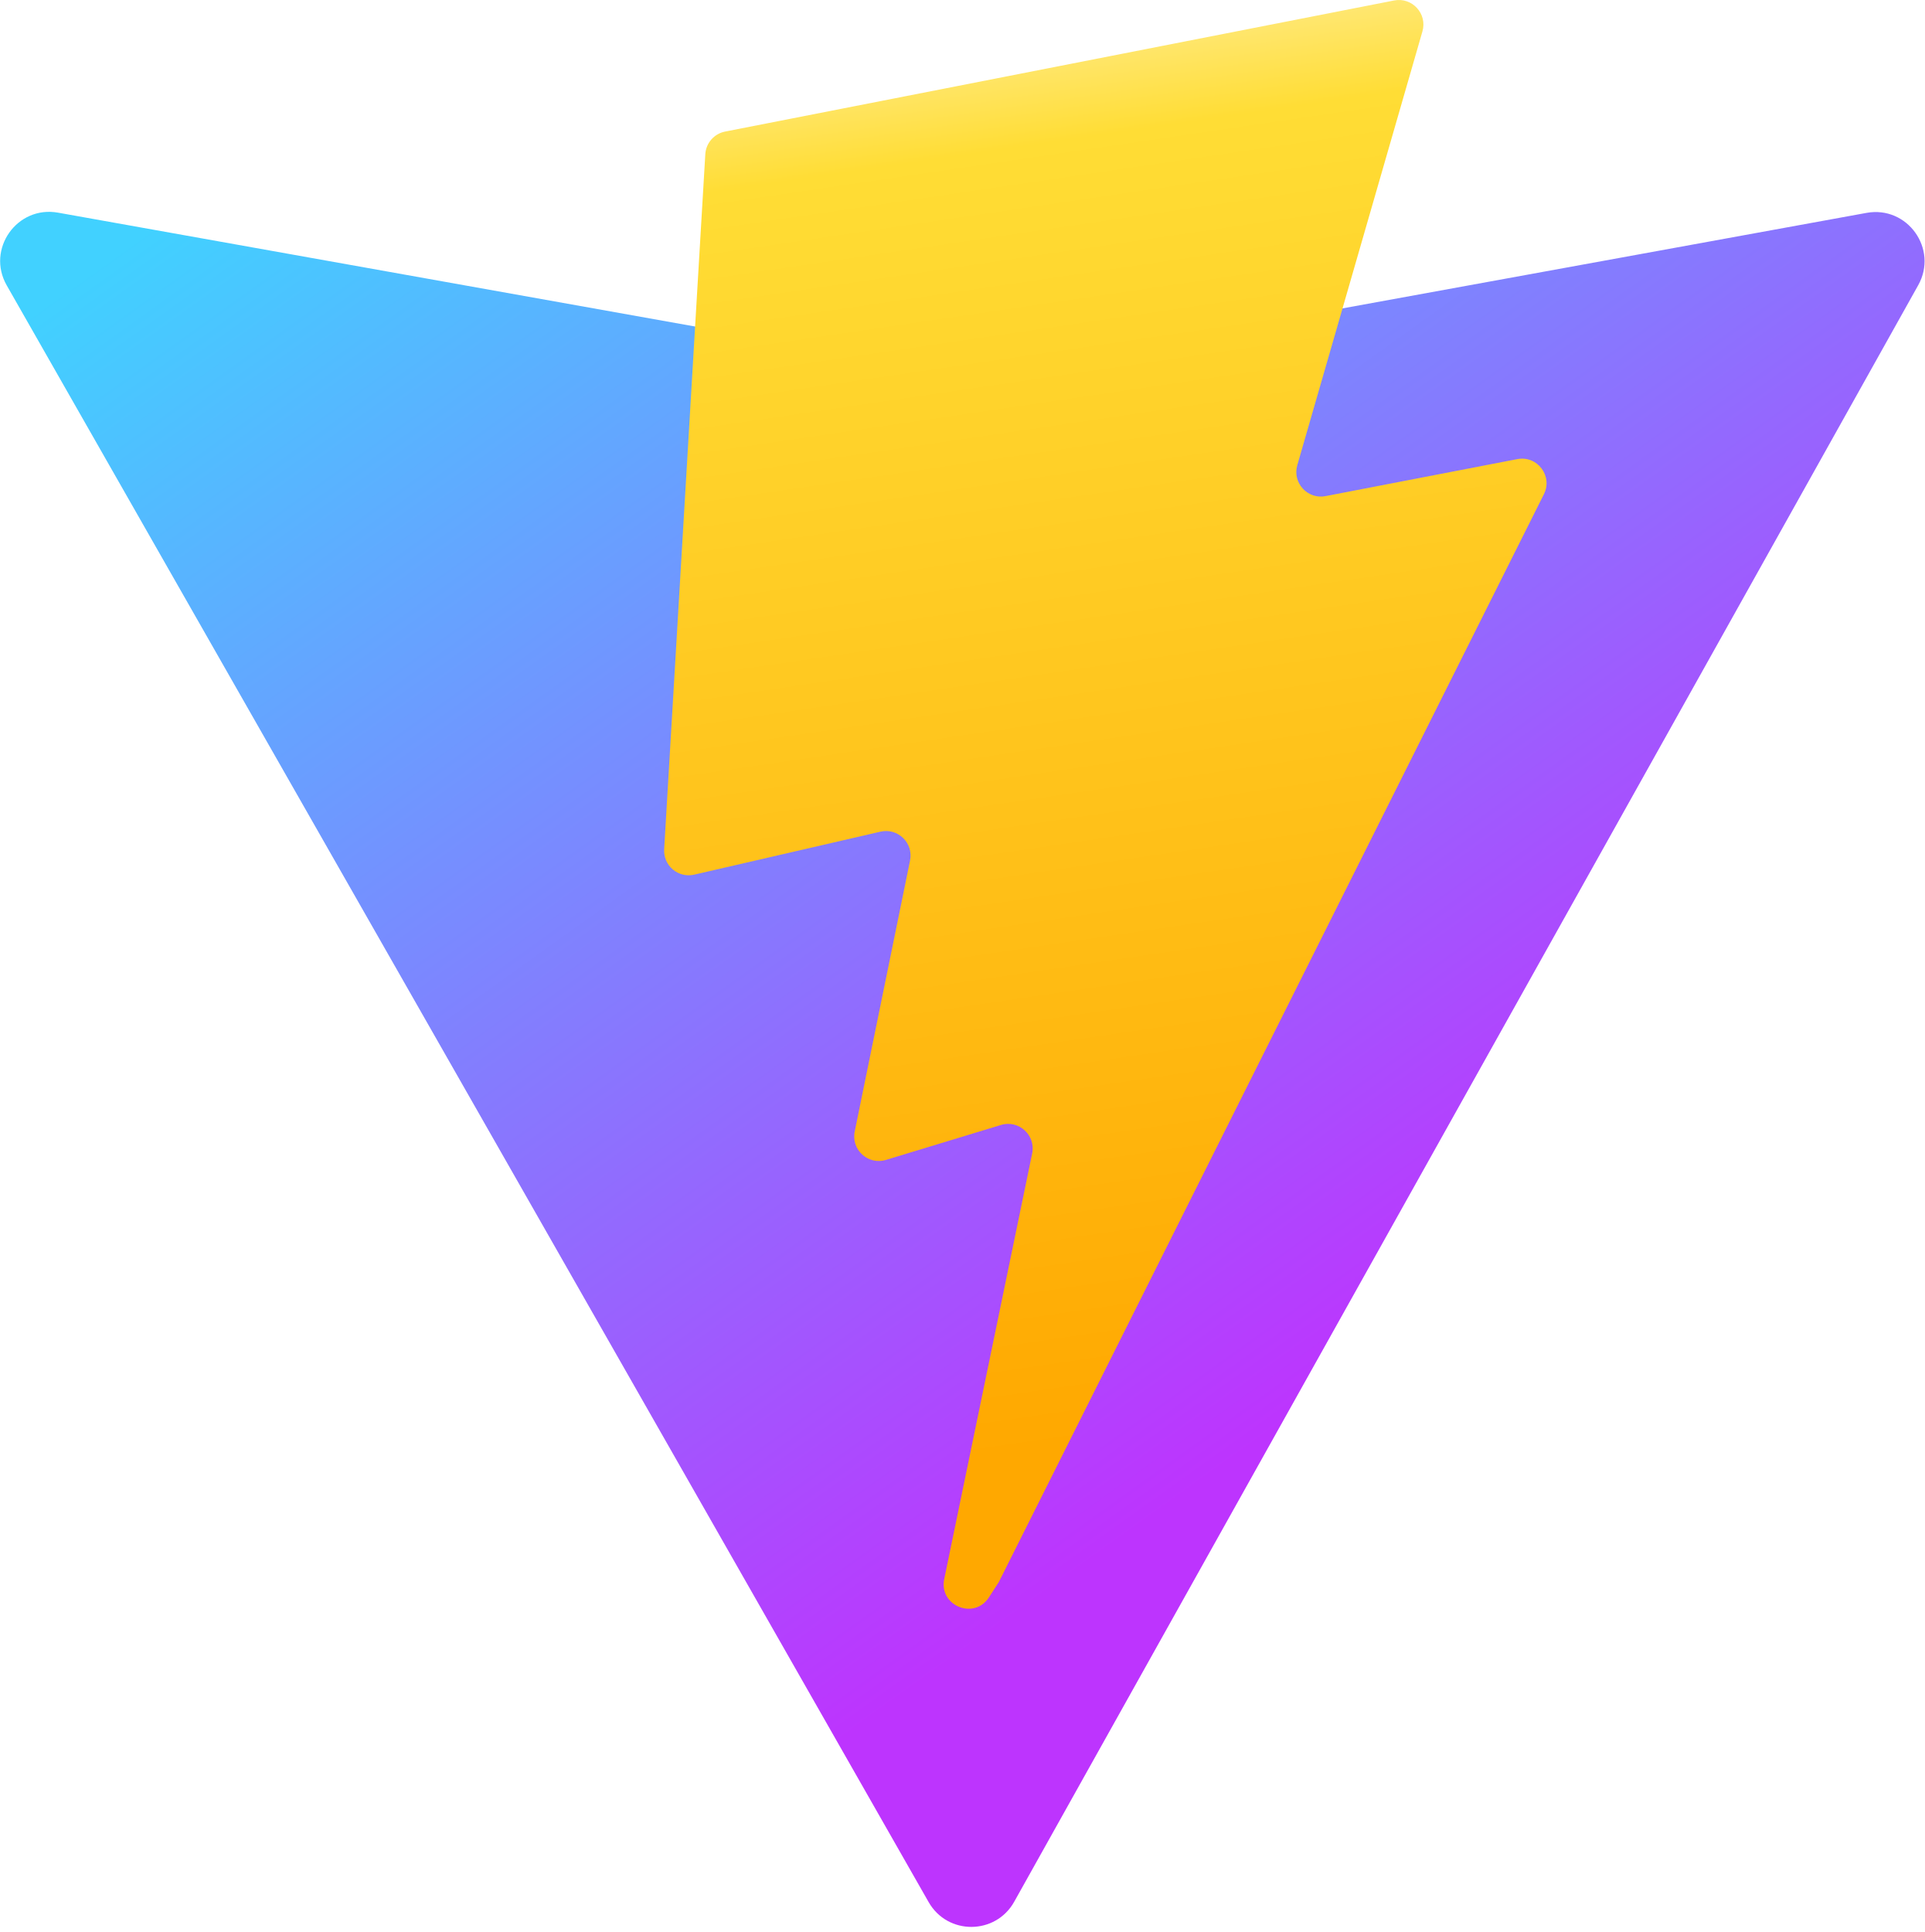
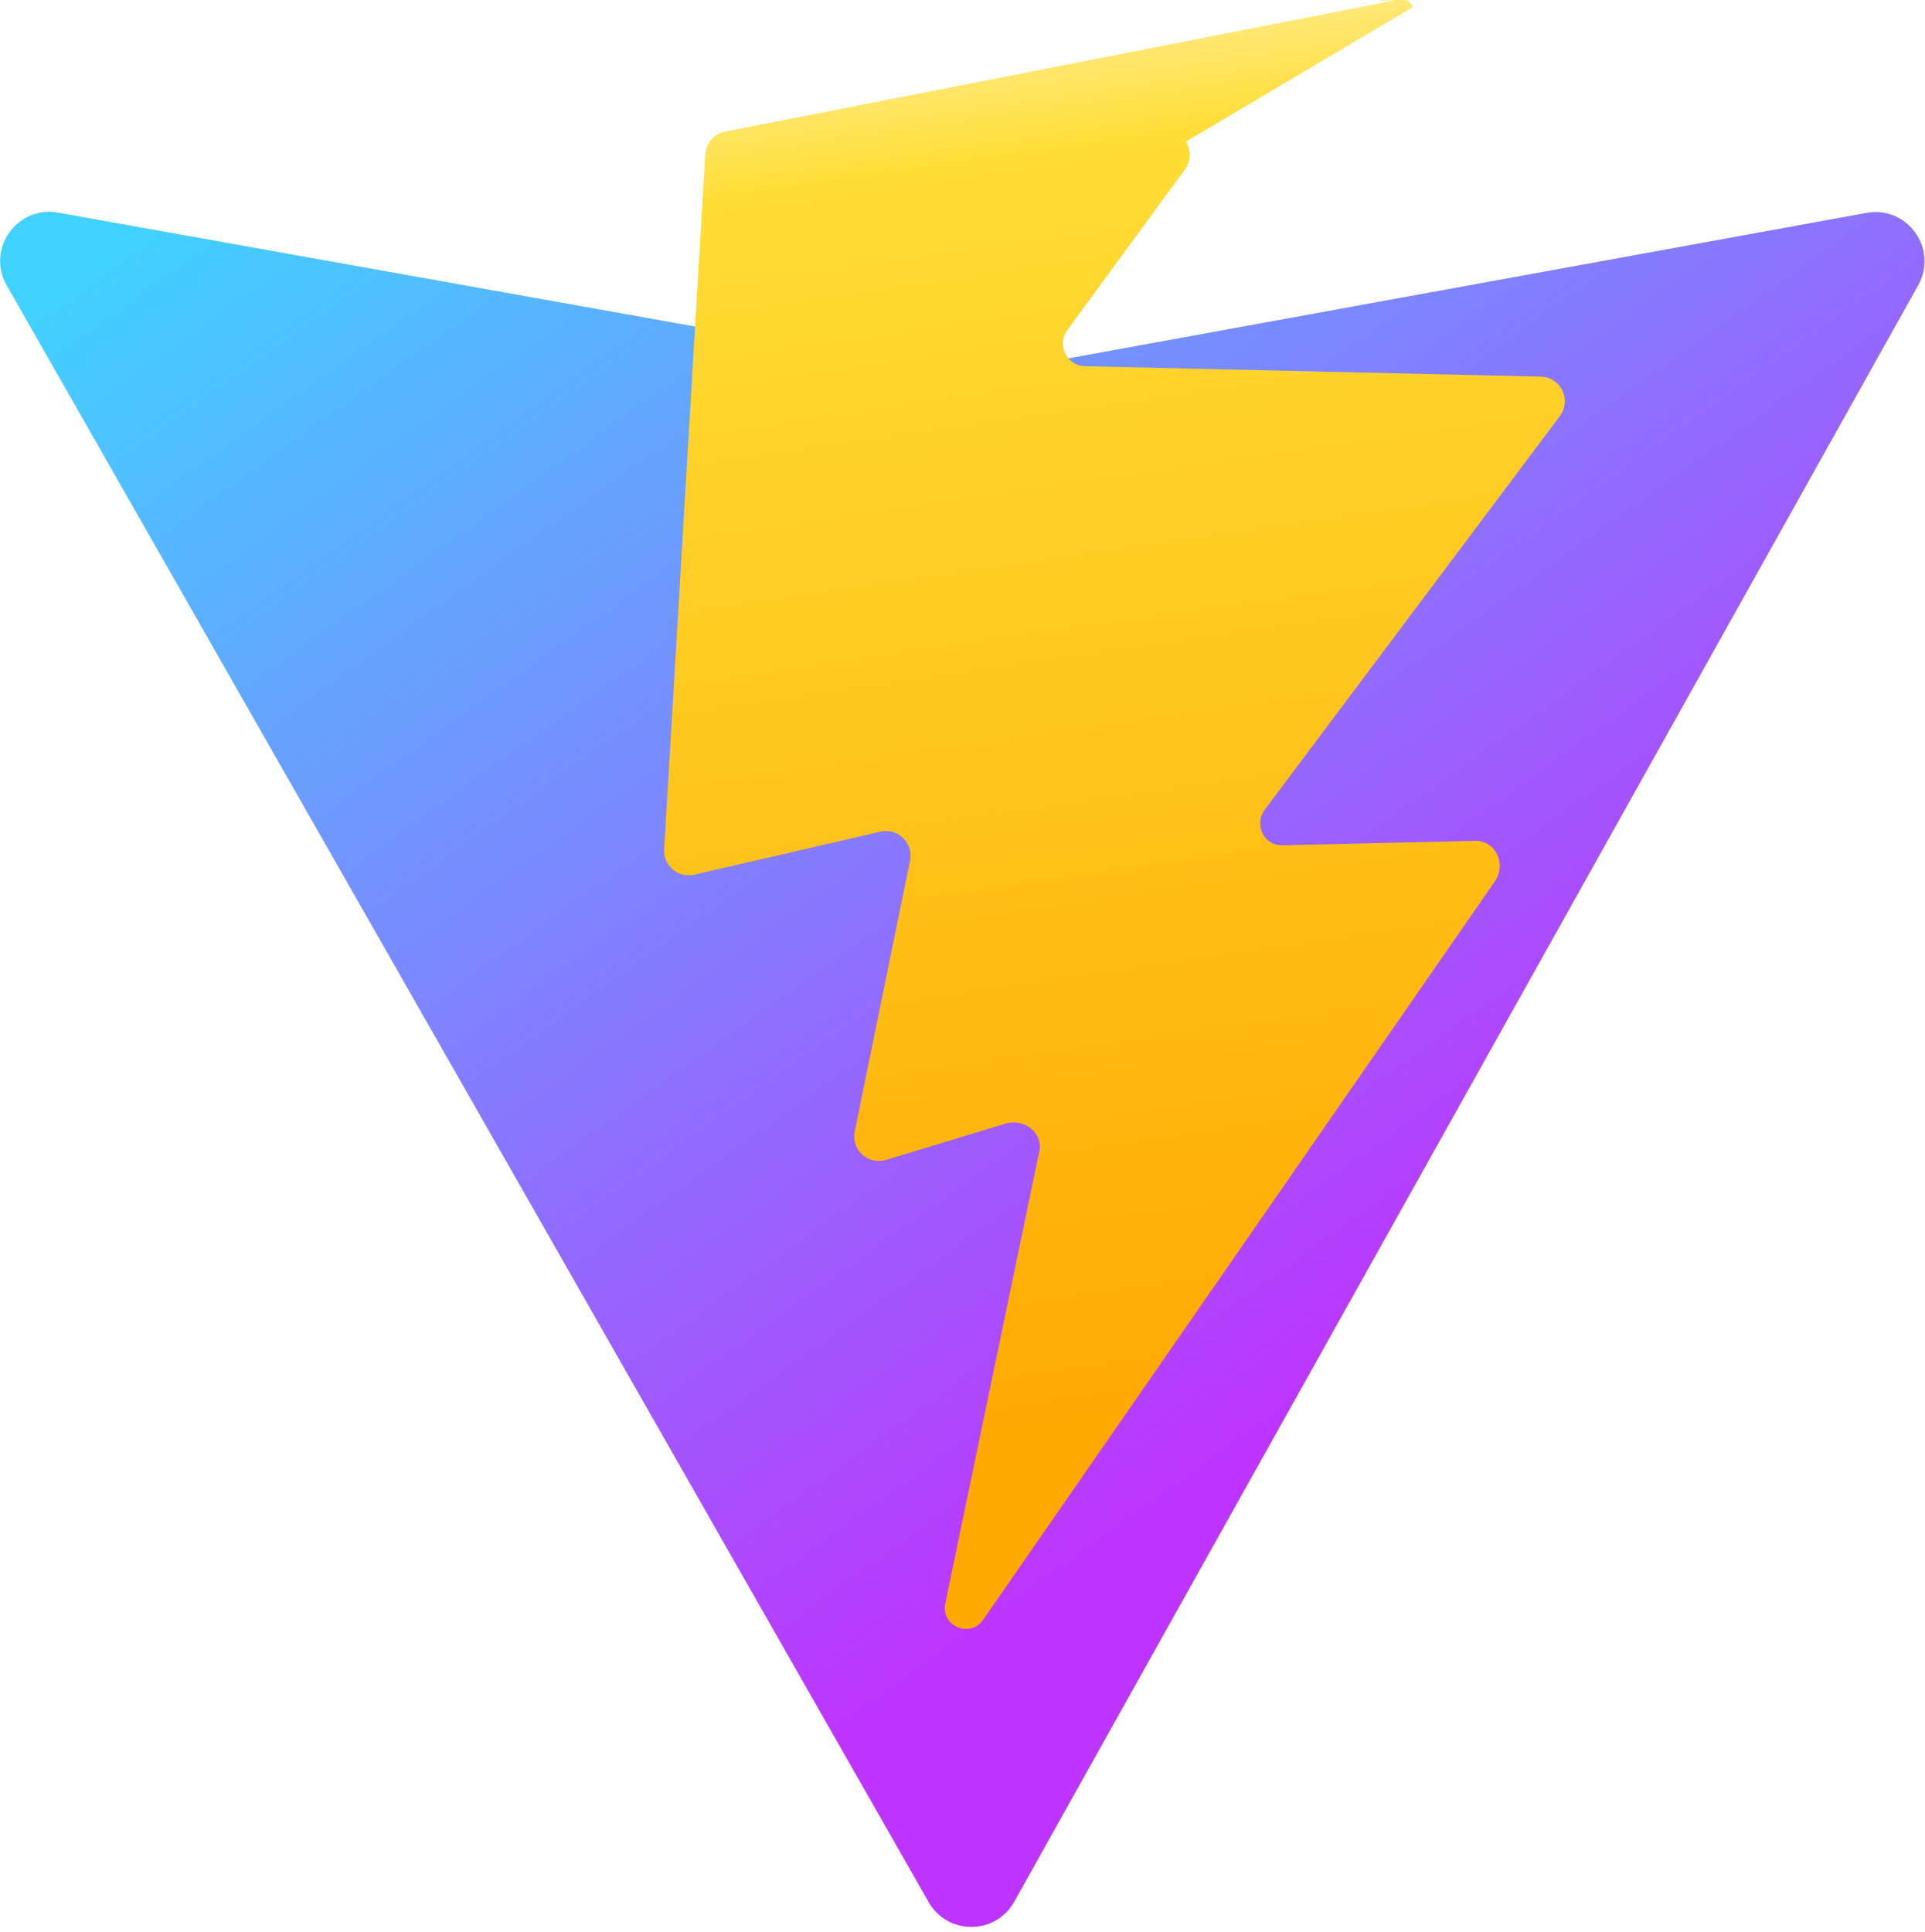
<svg xmlns="http://www.w3.org/2000/svg" aria-hidden="true" role="img" class="iconify iconify--logos" width="31.88" height="32" preserveAspectRatio="xMidYMid meet" viewBox="0 0 256 257">
  <defs>
    <linearGradient id="IconifyId1813088fe1fbc01fb466" x1="-.828%" x2="57.636%" y1="7.652%" y2="78.411%">
      <stop offset="0%" stop-color="#41D1FF" />
      <stop offset="100%" stop-color="#BD34FE" />
    </linearGradient>
    <linearGradient id="IconifyId1813088fe1fbc01fb467" x1="43.376%" x2="50.316%" y1="2.242%" y2="89.03%">
      <stop offset="0%" stop-color="#FFEA83" />
      <stop offset="8.333%" stop-color="#FFDD35" />
      <stop offset="100%" stop-color="#FFA800" />
    </linearGradient>
  </defs>
  <path fill="url(#IconifyId1813088fe1fbc01fb466)" d="M255.153 37.938L134.897 252.976c-2.483 4.44-8.862 4.466-11.382.048L.875 37.958c-2.746-4.814 1.371-10.646 6.827-9.67l120.385 21.517a6.537 6.537 0 0 0 2.322-.004l117.867-21.483c5.438-.991 9.574 4.796 6.877 9.62Z" />
-   <path fill="url(#IconifyId1813088fe1fbc01fb467)" d="M185.432.063L96.44 17.501a3.268 3.268 0 0 0-2.634 3.014l-5.474 92.456a3.268 3.268 0 0 0 3.997 3.378l24.777-5.718c2.318-.535 4.413 1.507 3.936 3.838l-7.361 36.047c-.495 2.426 1.782 4.5 4.151 3.78l15.304-4.649c2.372-.72 4.652 1.36 4.15 3.788l-11.698 56.621c-.732 3.542 3.979 5.473 5.943 2.437l1.313-2.028l72.516-144.72c1.215-2.423-.88-5.186-3.54-4.672l-25.505 4.922c-2.396.462-4.435-1.77-3.759-4.114l16.646-57.705c.677-2.35-1.37-4.583-3.769-4.113Z" />
+   <path fill="url(#IconifyId1813088fe1fbc01fb467)" d="M185.432.063L96.44 17.501a3.268 3.268 0 0 0-2.634 3.014l-5.474 92.456a3.268 3.268 0 0 0 3.997 3.378l24.777-5.718c2.318-.535 4.413 1.507 3.936 3.838l-7.361 36.047c-.495 2.426 1.782 4.5 4.151 3.78l15.906-4.828c2.372-.72 4.953 1.091 4.523 3.575l-12.538 60.273c-.623 3.01 3.343 4.625 5.036 2.163l68.068-98.228c1.604-2.313.108-5.467-2.664-5.399l-25.606.596c-2.416.056-3.788-2.721-2.358-4.706l39.276-52.39a3.268 3.268 0 0 0-2.575-5.248l-60.593-1.39c-2.432-.056-3.756-2.811-2.386-4.756l15.71-21.452a3.268 3.268 0 0 0 .094-3.668L187.97.921c-1.035-1.778-3.397-1.883-4.538-.858Z" />
</svg>
